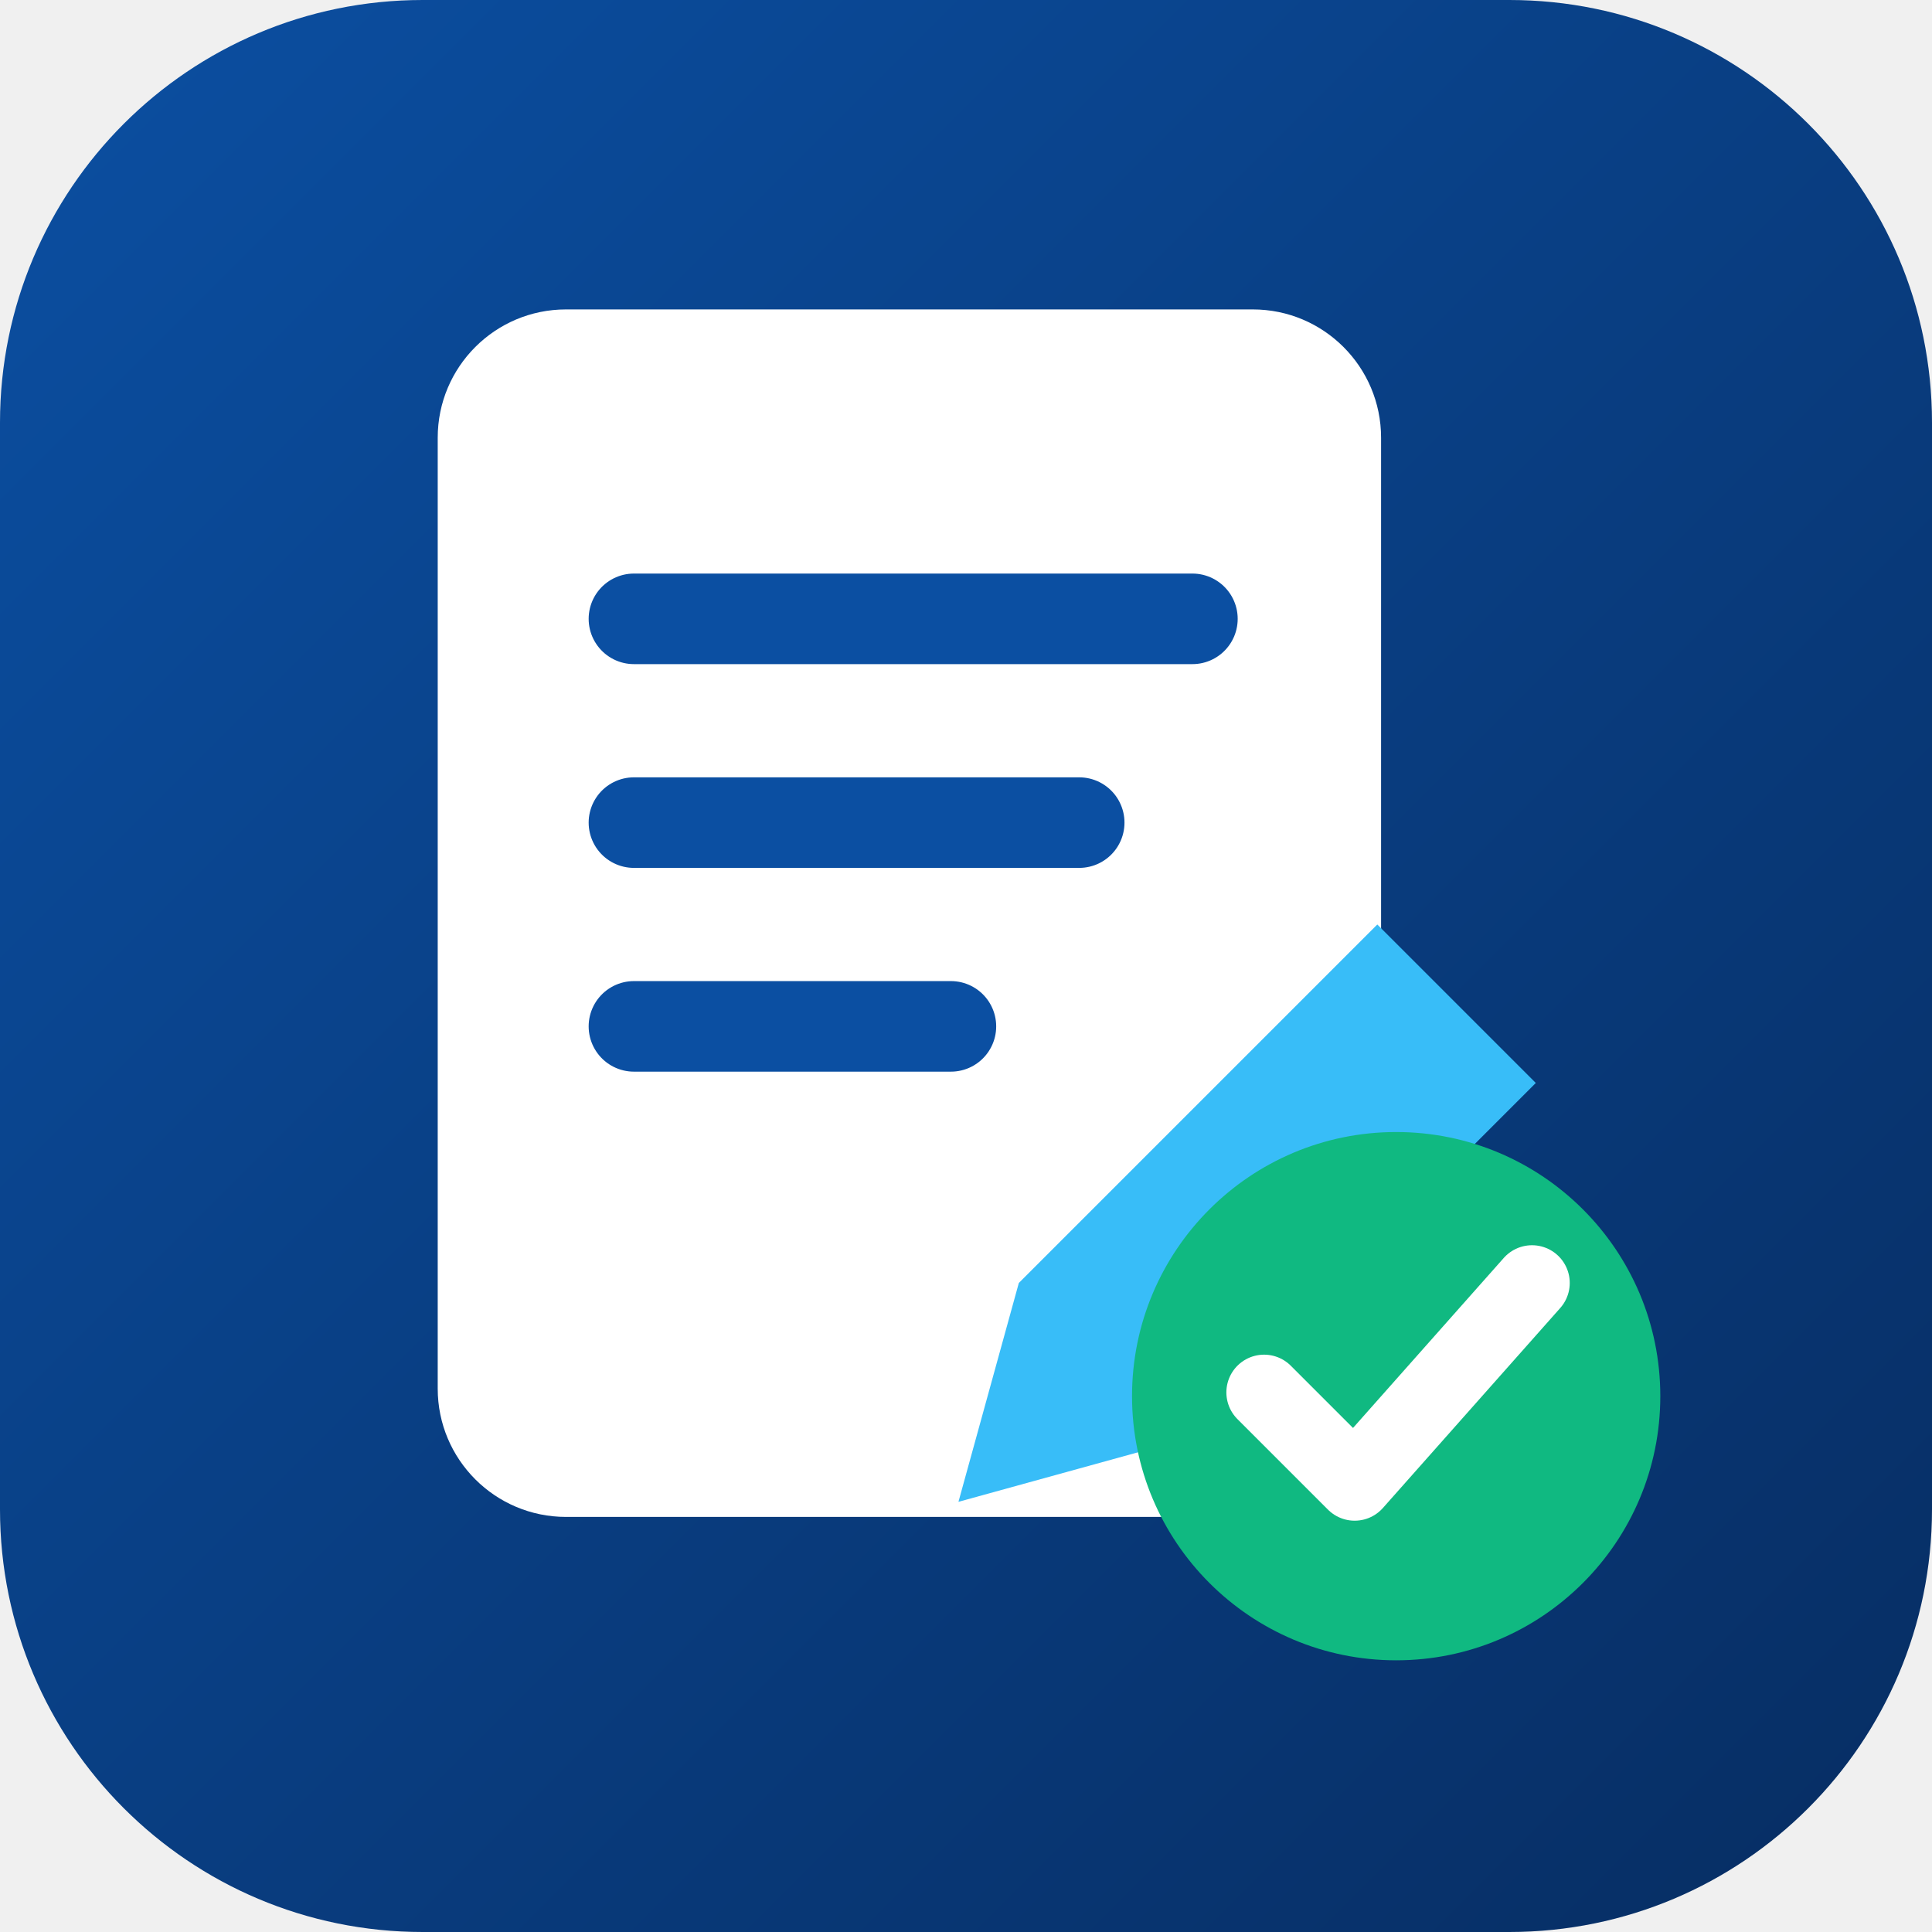
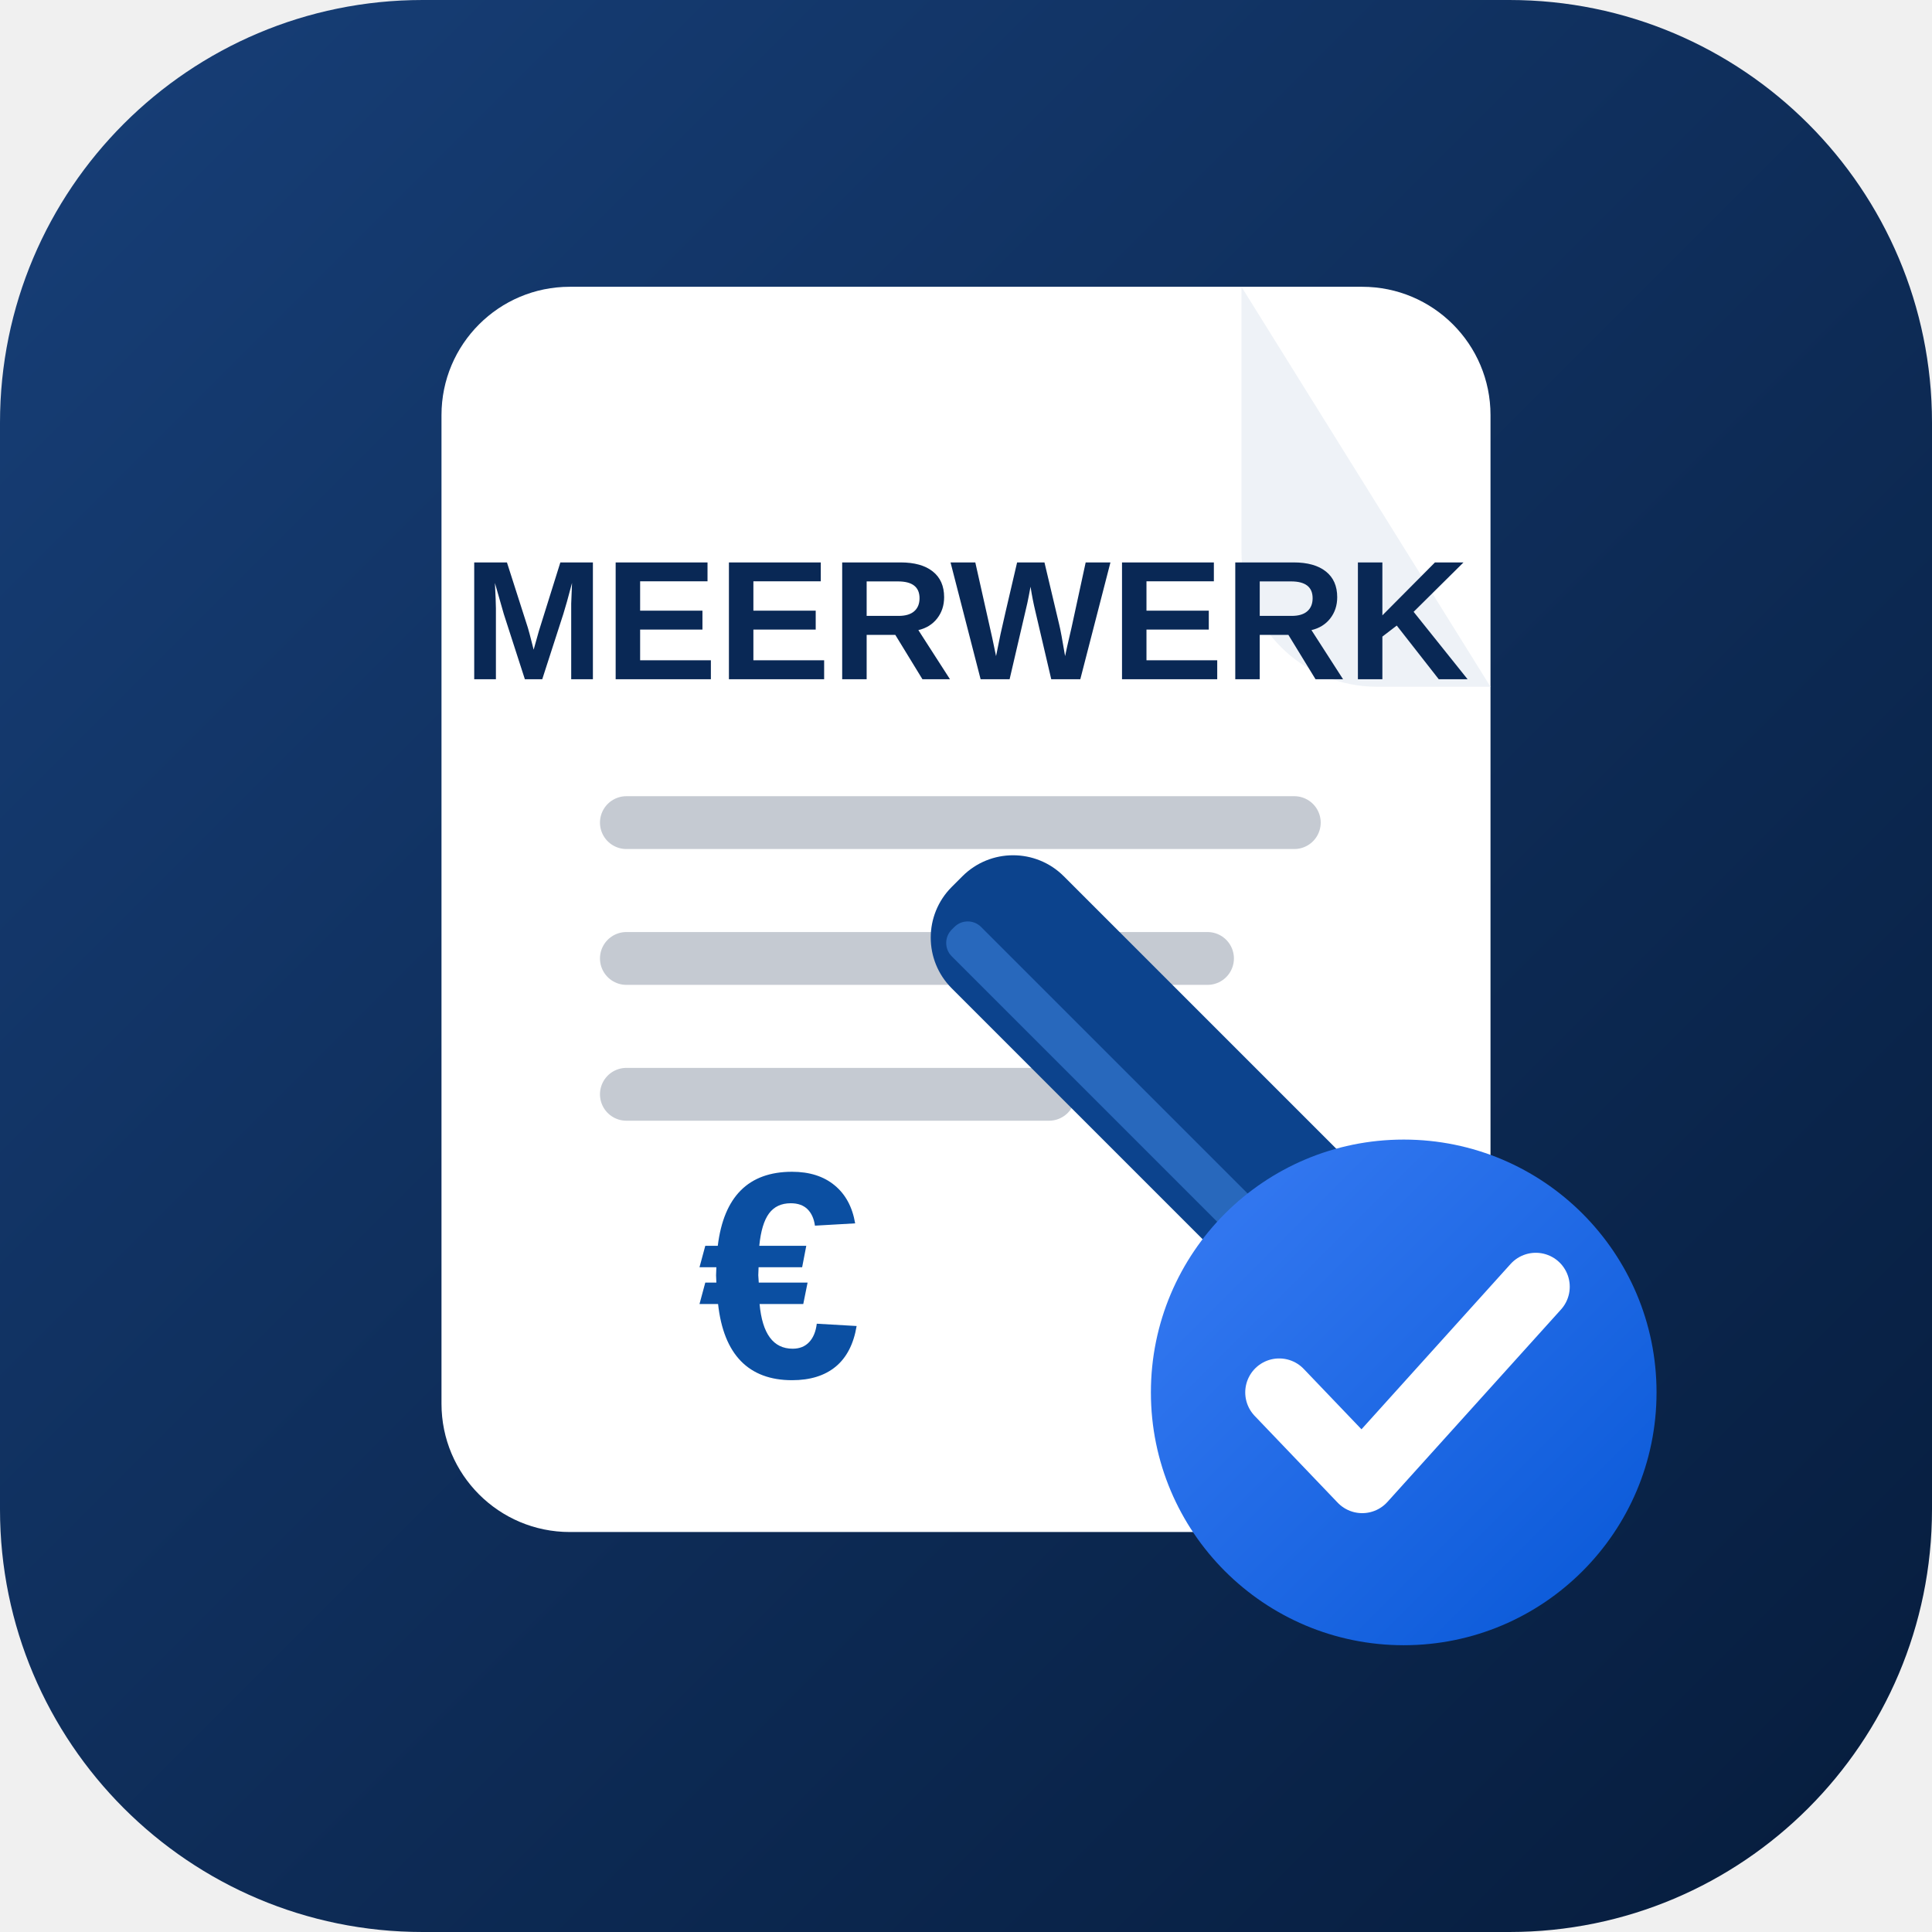
<svg xmlns="http://www.w3.org/2000/svg" viewBox="0 0 512 512">
  <defs>
-     <linearGradient id="g" x1="0" y1="0" x2="1" y2="1">
-       <stop stop-color="#0b4fa2" />
-       <stop offset="1" stop-color="#072d62" />
+     <linearGradient id="bg" x1="0" y1="0" x2="1" y2="1">
+       <stop offset="0" stop-color="#173f78" />
+       <stop offset="1" stop-color="#061c3c" />
+     </linearGradient>
+     <linearGradient id="check" x1="0" y1="0" x2="1" y2="1">
+       <stop stop-color="#397cf4" />
+       <stop offset="1" stop-color="#0757d6" />
    </linearGradient>
  </defs>
-   <rect width="512" height="512" rx="112" fill="url(#g)" />
-   <rect x="116" y="82" width="250" height="320" rx="34" fill="#fff" />
-   <path d="M168 164h148M168 218h118M168 272h84" stroke="#0b4fa2" stroke-width="24" stroke-linecap="round" />
-   <path d="M270 340l95-95 42 42-95 95-58 16z" fill="#38bdf8" />
-   <circle cx="370" cy="370" r="70" fill="#10b981" />
-   <path d="M335 369l24 24 47-53" fill="none" stroke="#fff" stroke-width="20" stroke-linecap="round" stroke-linejoin="round" />
+   <rect width="512" height="512" rx="112" fill="url(#bg)" />
+   <rect x="117" y="76" width="278" height="330" rx="34" fill="#fff" />
+   <path d="M329 76v70c0 20 16 36 36 36h30" fill="#eef2f7" />
+   <text x="256" y="180" text-anchor="middle" font-family="Arial,sans-serif" font-size="45" font-weight="800" fill="#092855">MEERWERK</text>
+   <path d="M166 218h177M166 254h154M166 290h112" stroke="#c5cad2" stroke-width="14" stroke-linecap="round" />
+   <text x="185" y="365" font-family="Arial,sans-serif" font-size="78" font-weight="700" fill="#0b4fa2">€</text>
+   <g transform="rotate(-45 330 310)">
+     <rect x="309" y="202" width="42" height="180" rx="19" fill="#0c438d" />
+     <rect x="315" y="210" width="11" height="145" rx="5" fill="#2868bc" />
+     <path d="M309 382h42l-21 35z" fill="#d7dce4" />
+   </g>
+   <circle cx="372" cy="369" r="67" fill="url(#check)" />
+   <path d="M339 369l22 23 46-51" fill="none" stroke="#fff" stroke-width="18" stroke-linecap="round" stroke-linejoin="round" />
</svg>
